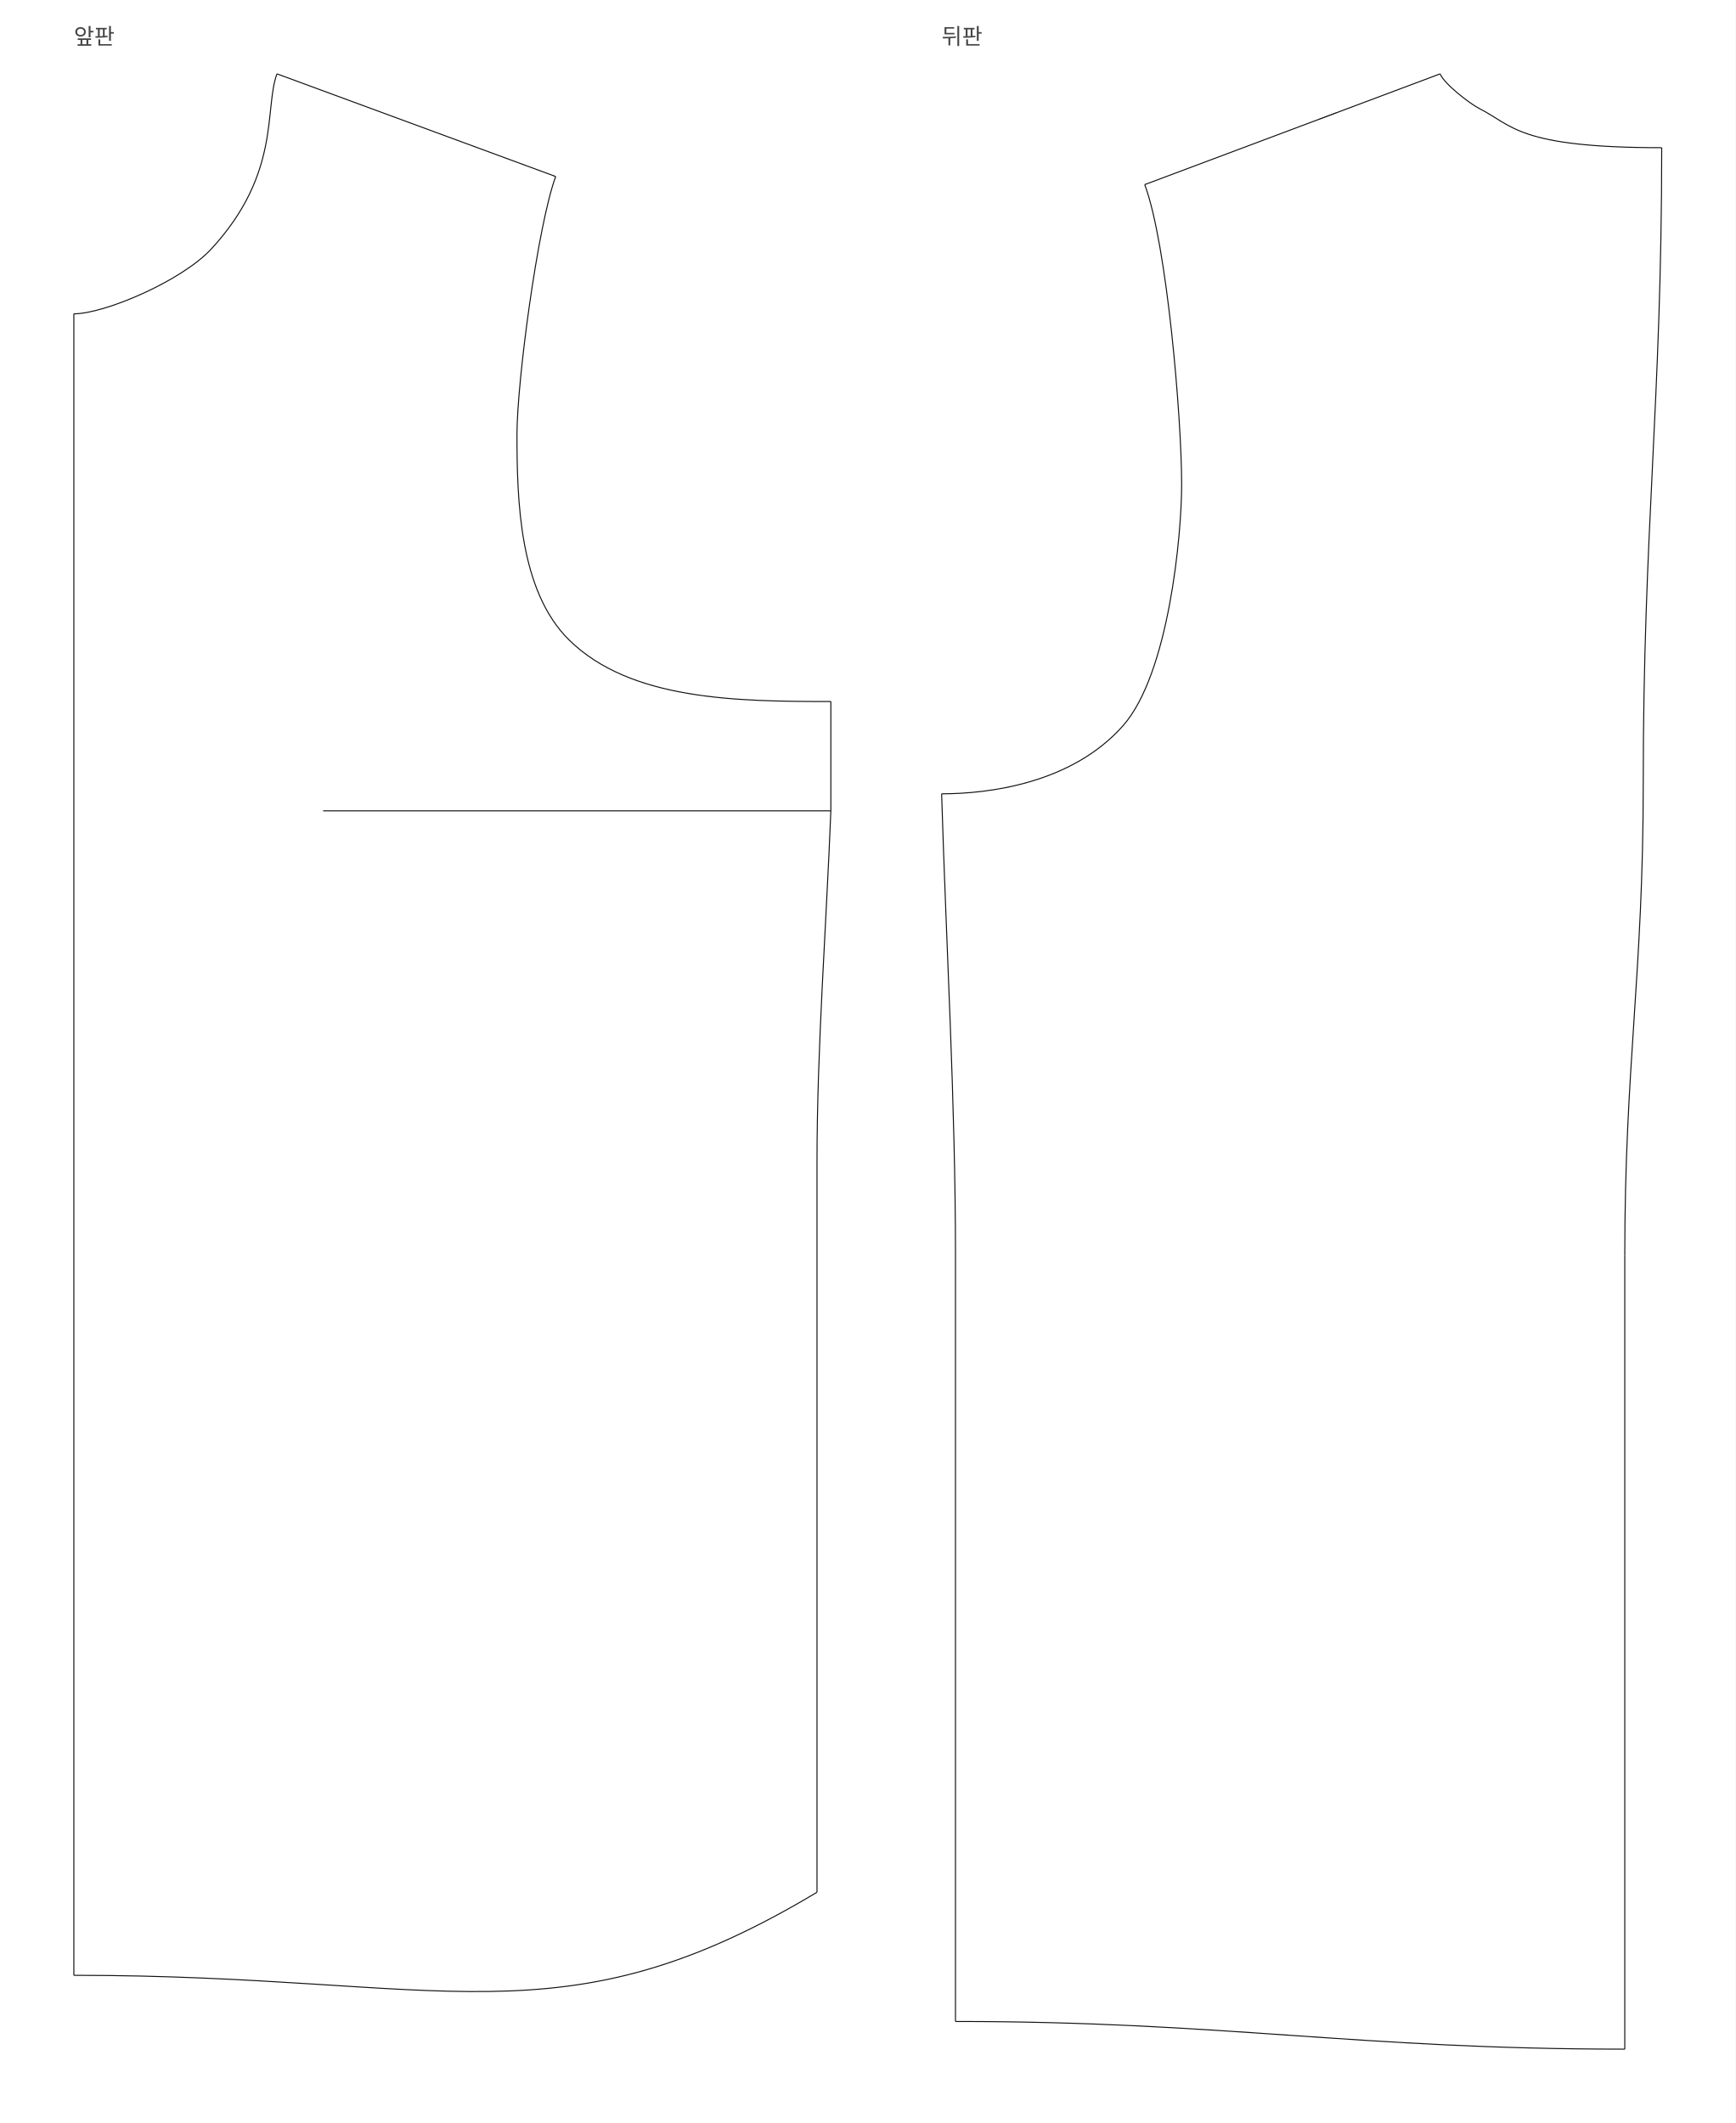
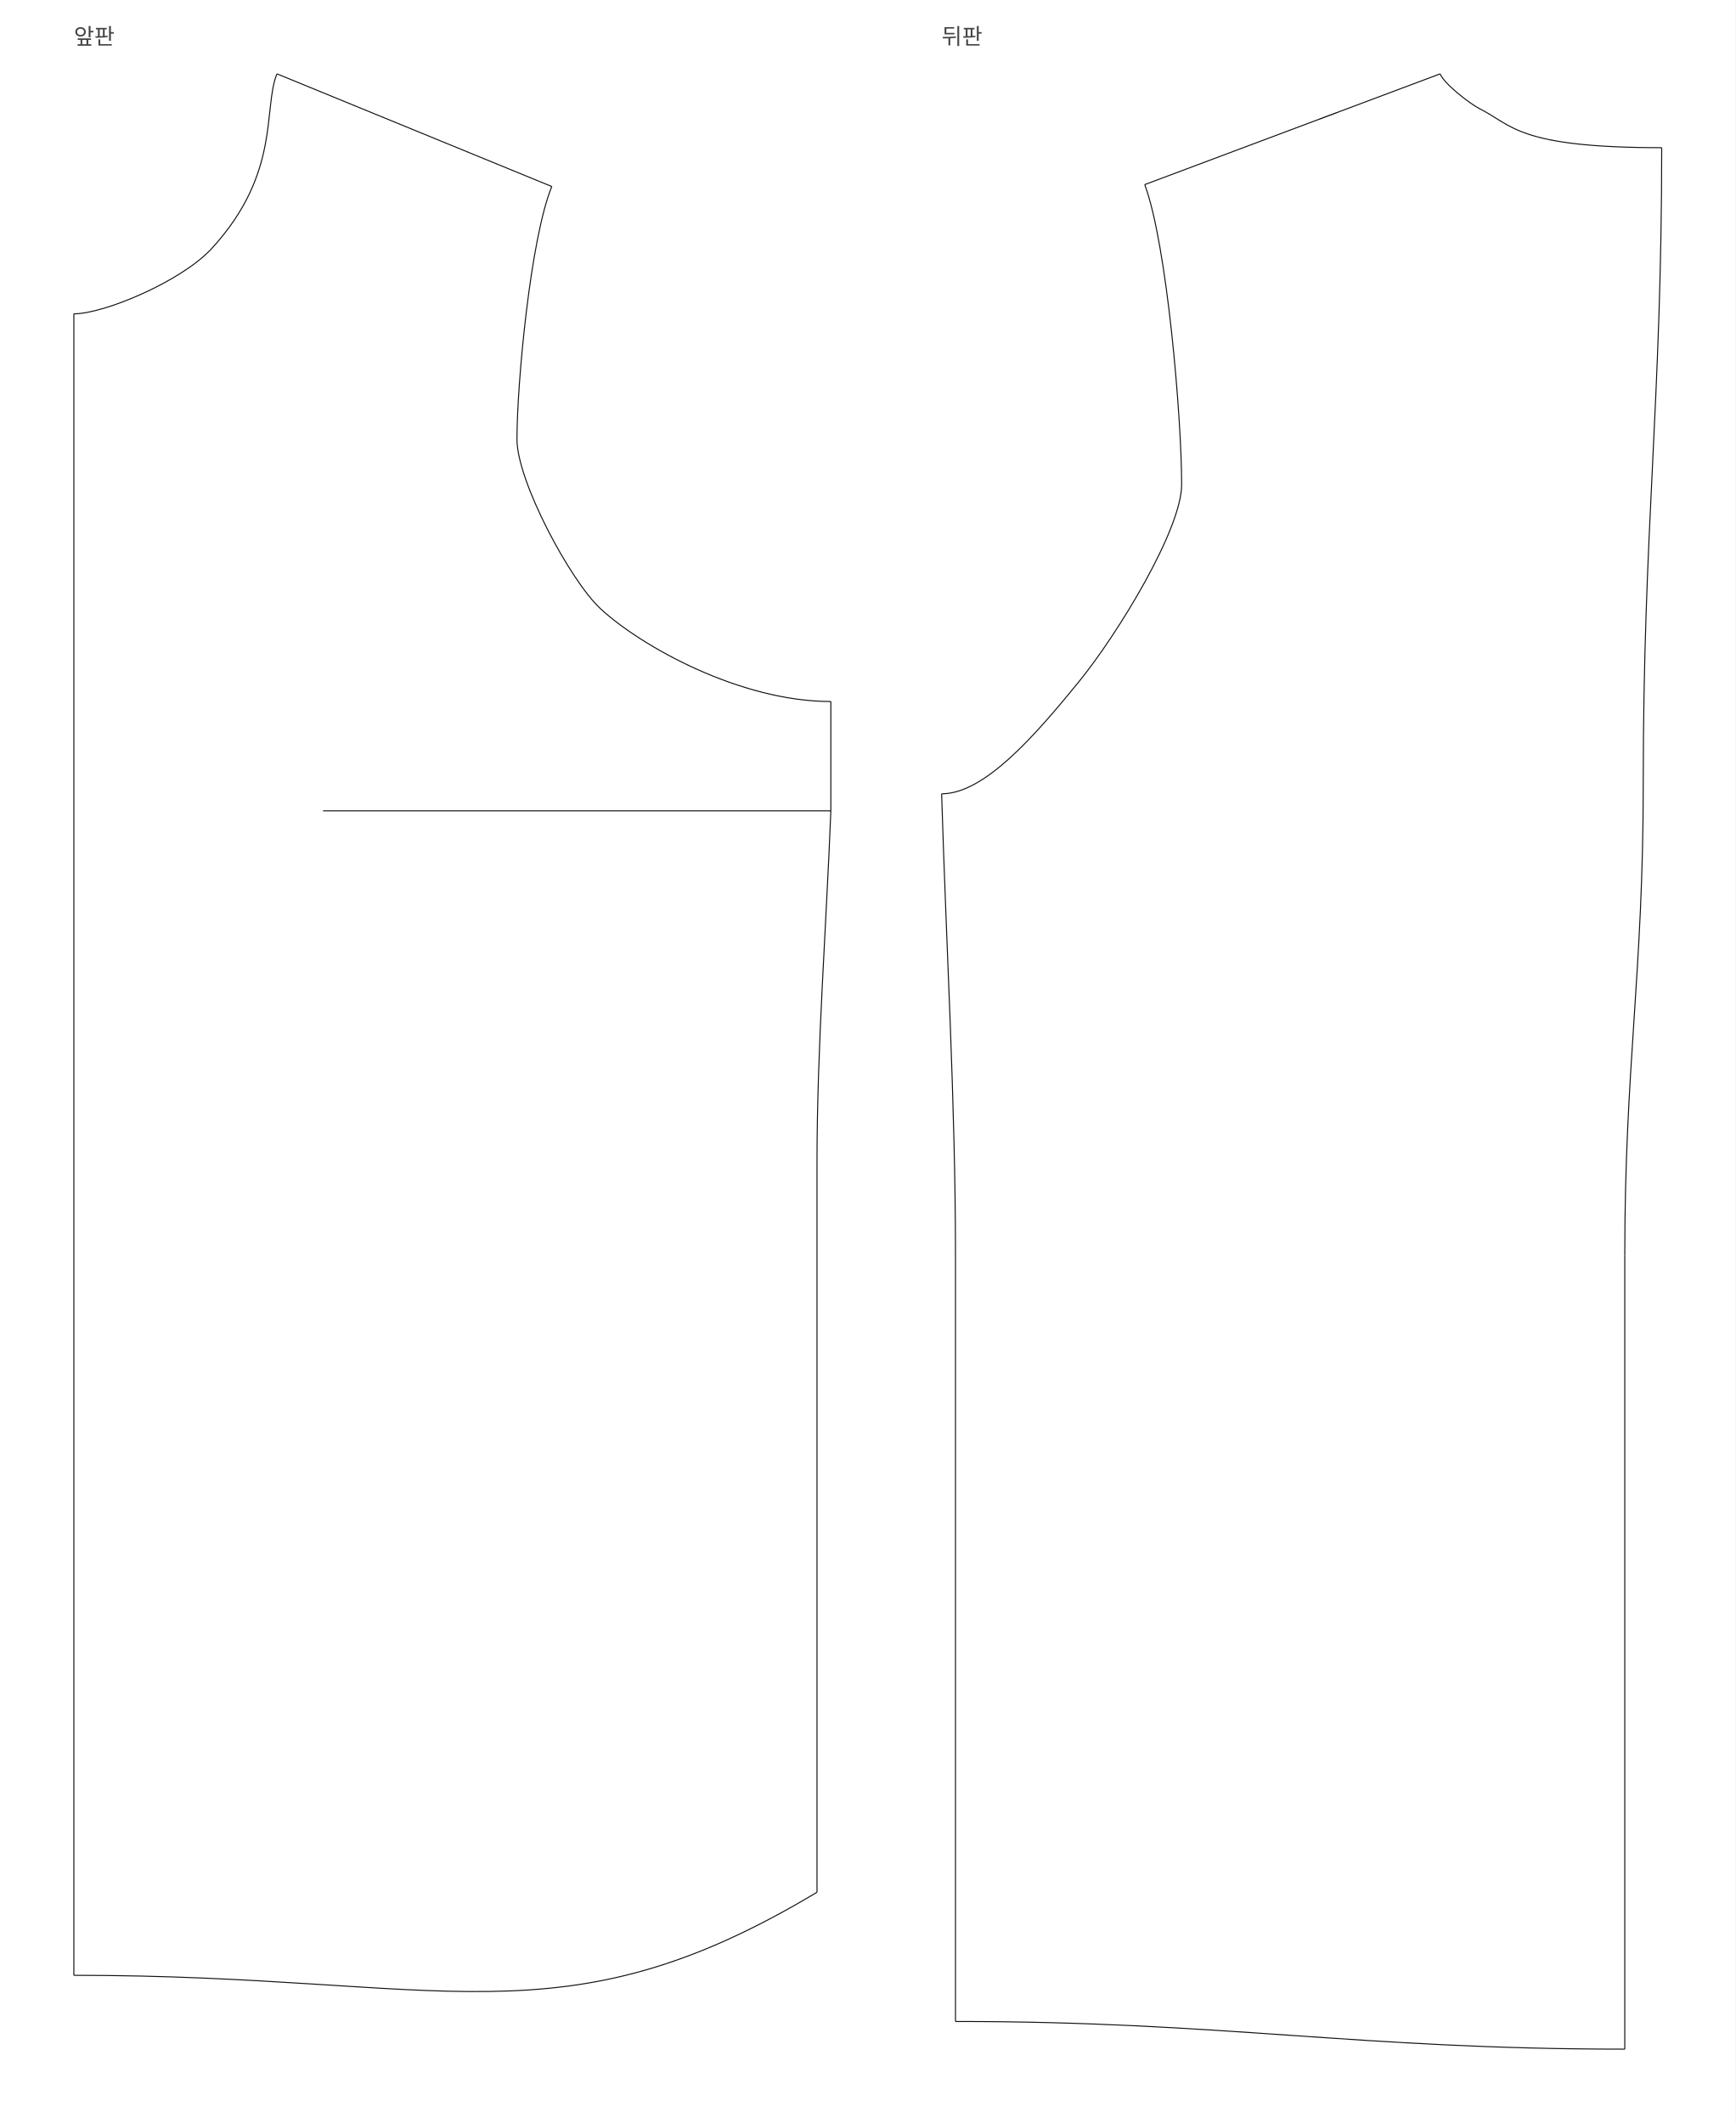
<svg xmlns="http://www.w3.org/2000/svg" width="596.9mm" height="730.25mm" viewBox="0 0 596.9 730.25">
  <rect width="100%" height="100%" fill="white" />
  <g id="앞판">
    <g id="outline" fill="none" stroke="#111" stroke-width="0.35">
-       <path d="M95.25 25.4C90.814 37.44 96.67 59.513 72.799 85.499C62.51 96.701 35.889 107.95 25.4 107.95" />
-       <path d="M95.25 25.4L191.11 60.717" />
-       <path d="M191.11 60.717C184.908 77.55 177.8 131.482 177.8 149.421C177.8 172.047 178.577 203.287 195.761 220.164C216.864 240.892 253.397 241.3 285.75 241.3" />
+       <path d="M95.25 25.4C90.382 37.272 96.67 59.513 72.799 85.499C62.51 96.701 35.889 107.95 25.4 107.95" />
+       <path d="M95.25 25.4L189.773 64.154" />
+       <path d="M189.773 64.154C182.445 82.028 177.8 131.822 177.8 151.14C177.8 165.429 196.059 199.672 206.537 209.388C220.375 222.222 254.408 241.3 285.75 241.3" />
      <path d="M25.4 107.95L25.4 679.45" />
      <path d="M285.75 241.3L285.75 278.903" />
      <path d="M285.75 278.903C284.178 318.882 280.987 360.041 280.987 400.05C280.987 462.915 280.987 527.685 280.987 590.55C280.987 610.457 280.987 630.968 280.987 650.875" />
      <path d="M25.4 679.45C153.99 679.45 192.776 703.802 280.987 650.875" />
    </g>
    <g id="dart" fill="none" stroke="#111" stroke-width="0.35">
      <path d="M285.75 278.903L111.125 278.903L285.75 278.903" />
    </g>
    <text x="25.4" y="15.24" font-size="7.62" font-family="sans-serif" fill="#444">앞판</text>
  </g>
  <g id="뒤판">
    <g id="outline" fill="none" stroke="#111" stroke-width="0.35">
      <path d="M495.3 25.4C496.564 28.77 505.559 35.706 508.77 37.33C520.222 43.12 522.097 50.8 571.5 50.8" />
-       <path d="M393.7 63.5C401.366 83.943 406.4 143.815 406.4 166.688C406.4 183.769 402.06 231.777 386.194 249.669C368.524 269.597 339.83 273.05 323.85 273.05" />
+       <path d="M393.7 63.5C401.366 83.943 406.4 143.815 406.4 166.688C406.4 181.986 384.562 217.906 371.04 234.515C355.654 253.414 338.472 273.05 323.85 273.05" />
      <path d="M571.5 50.8C571.5 138.467 565.15 182.208 565.15 269.875C565.15 334.695 558.8 366.98 558.8 431.8" />
      <path d="M558.8 431.8L558.8 704.85" />
      <path d="M495.3 25.4L393.7 63.5" />
      <path d="M323.85 273.05C325.422 325.438 328.613 379.389 328.613 431.8C328.613 494.665 328.613 559.435 328.613 622.3C328.613 646.398 328.613 671.227 328.613 695.325" />
      <path d="M558.8 704.85C466.646 704.85 420.766 695.325 328.613 695.325" />
    </g>
    <g id="mark" fill="none" stroke="#111" stroke-width="0.21">
      <path d="M459.626 38.778L453.68 41.007" />
    </g>
    <text x="323.85" y="15.24" font-size="7.62" font-family="sans-serif" fill="#444">뒤판</text>
  </g>
</svg>
